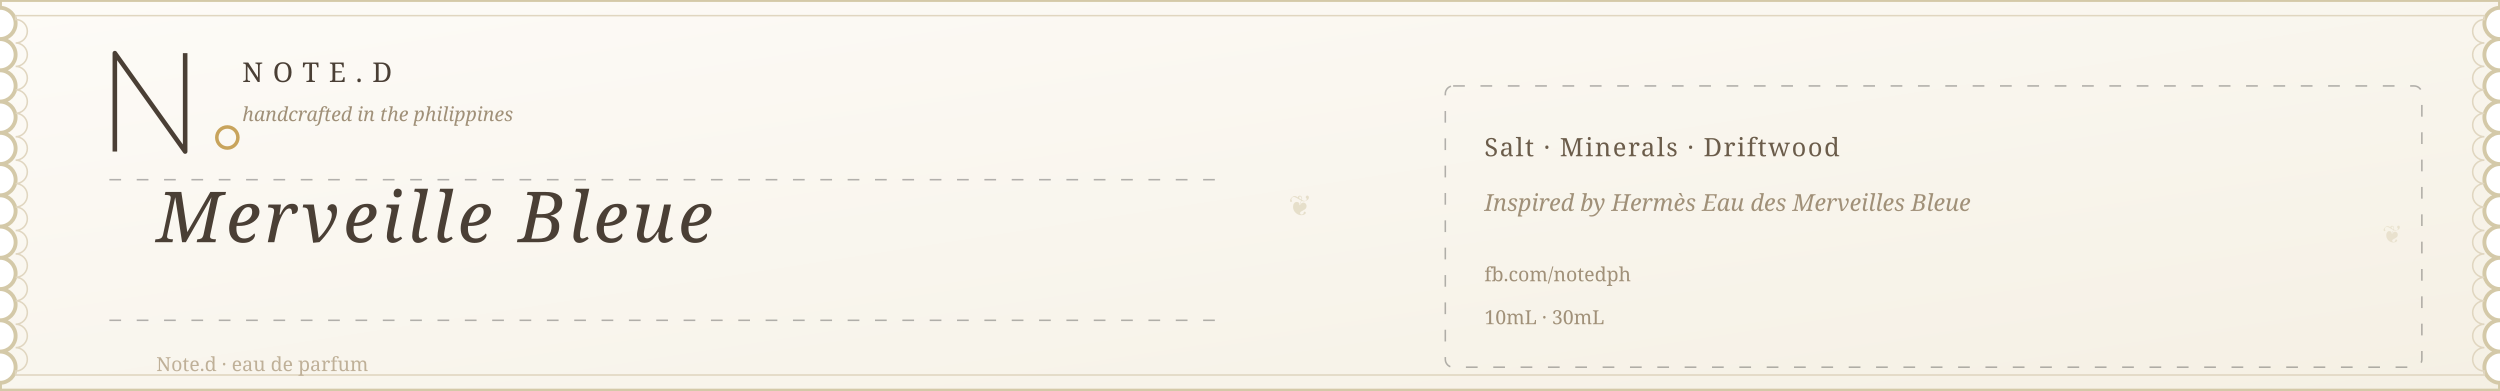
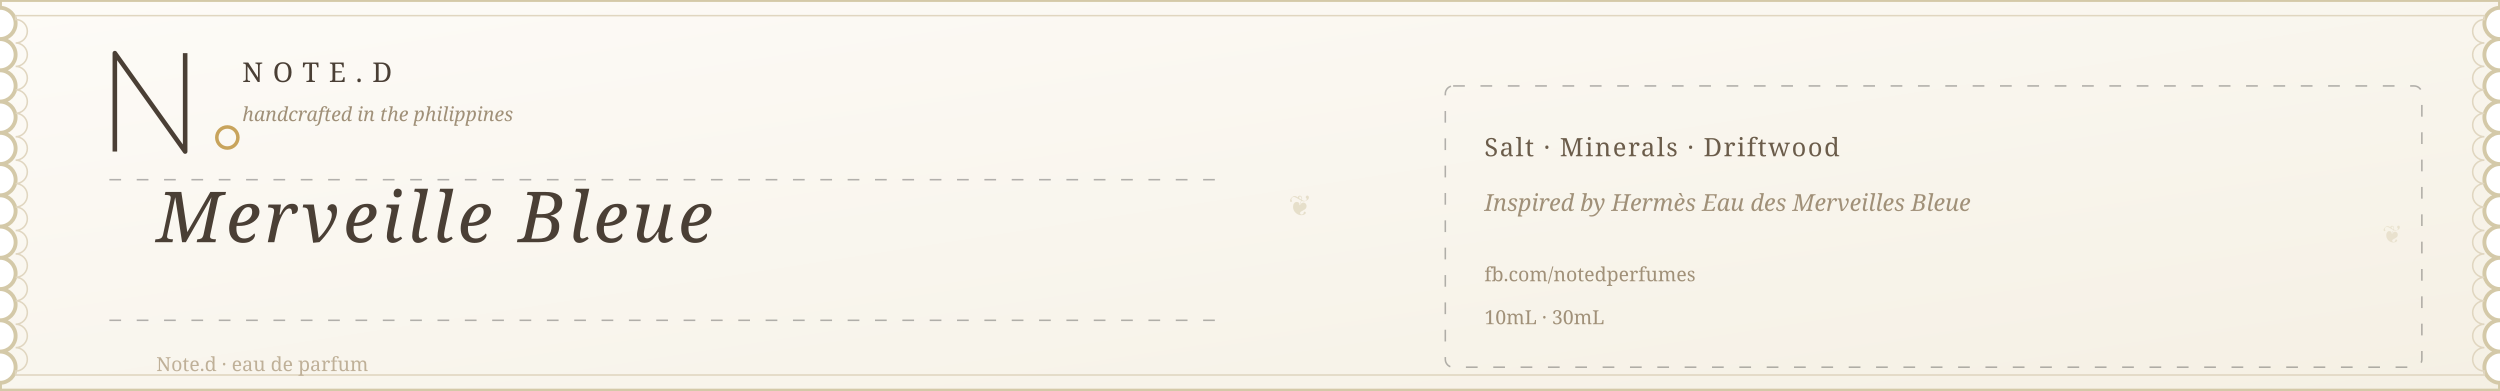
<svg xmlns="http://www.w3.org/2000/svg" viewBox="0 0 640 100" fill="none">
  <defs>
    <linearGradient id="bg" x1="0" y1="0" x2="1" y2="1">
      <stop offset="0%" stop-color="#fdfbf7" />
      <stop offset="100%" stop-color="#f5f0e4" />
    </linearGradient>
  </defs>
  <path d="M 0,0 L 640,0 L 640,2.0 a 4,4 0 0,0 0,8 a 4,4 0 0,0 0,8 a 4,4 0 0,0 0,8 a 4,4 0 0,0 0,8 a 4,4 0 0,0 0,8 a 4,4 0 0,0 0,8 a 4,4 0 0,0 0,8 a 4,4 0 0,0 0,8 a 4,4 0 0,0 0,8 a 4,4 0 0,0 0,8 a 4,4 0 0,0 0,8 a 4,4 0 0,0 0,8 L 640,100 L 0,100 L 0,98.0 a 4,4 0 0,0 0,-8 a 4,4 0 0,0 0,-8 a 4,4 0 0,0 0,-8 a 4,4 0 0,0 0,-8 a 4,4 0 0,0 0,-8 a 4,4 0 0,0 0,-8 a 4,4 0 0,0 0,-8 a 4,4 0 0,0 0,-8 a 4,4 0 0,0 0,-8 a 4,4 0 0,0 0,-8 a 4,4 0 0,0 0,-8 a 4,4 0 0,0 0,-8 L 0,0 Z" fill="url(#bg)" stroke="#d4c9a8" stroke-width="1" />
  <path d="M 4,4 L 636,4 L 636,5.0 a 3,3 0 0,0 0,6 a 3,3 0 0,0 0,6 a 3,3 0 0,0 0,6 a 3,3 0 0,0 0,6 a 3,3 0 0,0 0,6 a 3,3 0 0,0 0,6 a 3,3 0 0,0 0,6 a 3,3 0 0,0 0,6 a 3,3 0 0,0 0,6 a 3,3 0 0,0 0,6 a 3,3 0 0,0 0,6 a 3,3 0 0,0 0,6 a 3,3 0 0,0 0,6 a 3,3 0 0,0 0,6 a 3,3 0 0,0 0,6 L 636,96 L 4,96 L 4,95.0 a 3,3 0 0,0 0,-6 a 3,3 0 0,0 0,-6 a 3,3 0 0,0 0,-6 a 3,3 0 0,0 0,-6 a 3,3 0 0,0 0,-6 a 3,3 0 0,0 0,-6 a 3,3 0 0,0 0,-6 a 3,3 0 0,0 0,-6 a 3,3 0 0,0 0,-6 a 3,3 0 0,0 0,-6 a 3,3 0 0,0 0,-6 a 3,3 0 0,0 0,-6 a 3,3 0 0,0 0,-6 a 3,3 0 0,0 0,-6 a 3,3 0 0,0 0,-6 L 4,4 Z" fill="none" stroke="#e0d6c0" stroke-width="0.4" />
  <g transform="translate(24,10) scale(0.9)">
    <path d="M6 32 L6 4 L26 32 L26 4" stroke="#4a3f35" stroke-width="1.3" stroke-linejoin="round" fill="none" />
    <circle cx="38" cy="28" r="3" stroke="#c8a45c" stroke-width="1" fill="none" />
  </g>
  <text x="62" y="21" font-family="Georgia,serif" font-size="7" fill="#4a3f35" letter-spacing="2.5">NOTE.D</text>
  <text x="62" y="31" font-family="Georgia,serif" font-size="5" fill="#a09078" font-style="italic">handcrafted in the philippines</text>
  <text x="40" y="62" font-family="Georgia,serif" font-size="18" fill="#4a3f35" font-style="italic" letter-spacing="1">Merveille Bleue</text>
  <line x1="28" y1="46" x2="315" y2="46" stroke="#2a2a2a" stroke-width="0.4" opacity="0.35" stroke-dasharray="3 4" />
  <line x1="28" y1="82" x2="315" y2="82" stroke="#2a2a2a" stroke-width="0.4" opacity="0.35" stroke-dasharray="3 4" />
  <text x="40" y="95" font-family="Georgia,serif" font-size="5" fill="#bfb098">Note.d  ·  eau de parfum</text>
  <text x="330" y="55" font-family="Georgia,serif" font-size="7" fill="#d4c9a8" opacity="0.5">❦</text>
  <rect x="370" y="22" width="250" height="72" rx="2" stroke="#2a2a2a" stroke-width="0.4" fill="none" opacity="0.35" stroke-dasharray="3 4" />
  <text x="380" y="40" font-family="Georgia,serif" font-size="6.5" fill="#6b5c4a" letter-spacing="0.4">Salt  ·  Minerals  ·  Driftwood</text>
  <text x="380" y="54" font-family="Georgia,serif" font-size="6" fill="#a09078" font-style="italic">Inspired by Hermès Eau des Merveilles Bleue</text>
-   <text x="380" y="72" font-family="Georgia,serif" font-size="5" fill="#a09078">fb.com/notedph</text>
+   <text x="380" y="72" font-family="Georgia,serif" font-size="5" fill="#a09078">fb.com/notedperfumes</text>
  <text x="380" y="83" font-family="Georgia,serif" font-size="5" fill="#a09078">10mL · 30mL</text>
  <text x="610" y="62" font-family="Georgia,serif" font-size="6" fill="#d4c9a8" opacity="0.4">❦</text>
</svg>
